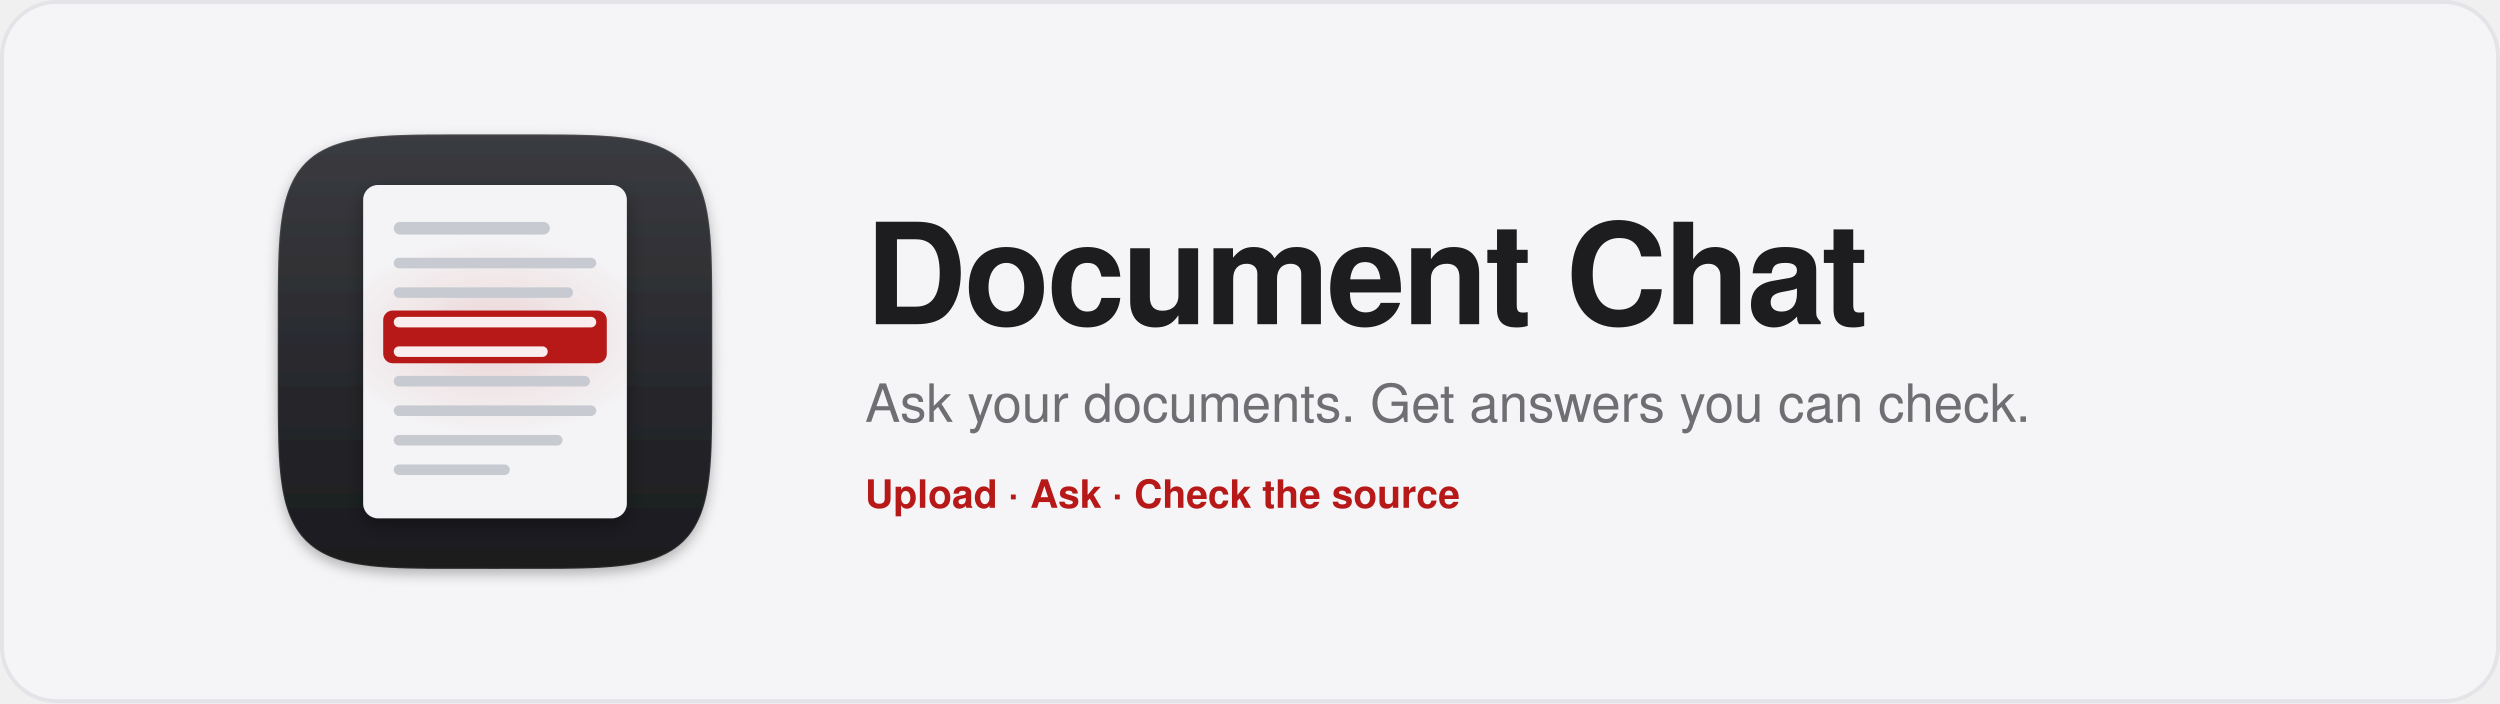
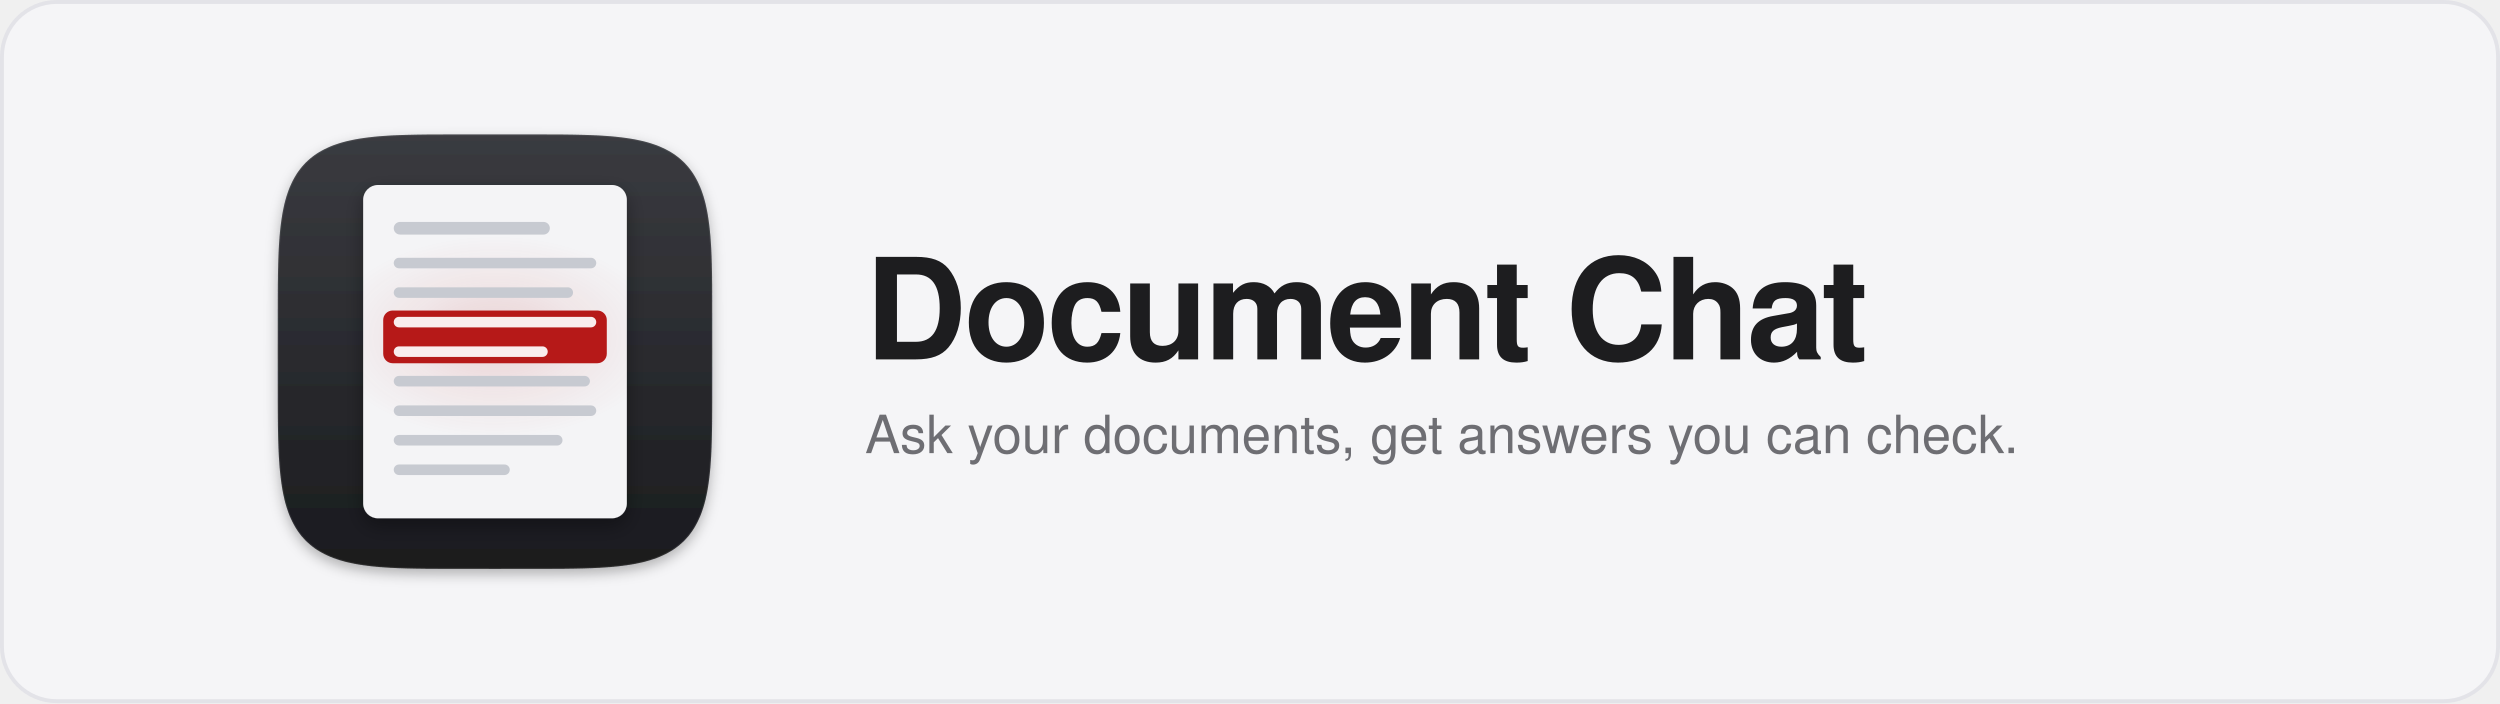
<svg xmlns="http://www.w3.org/2000/svg" width="1280" height="360" viewBox="0 0 1280 360">
  <rect x="1" y="1" width="1278" height="358" rx="28" fill="#F5F5F7" stroke="#E3E3E8" stroke-width="2" />
  <g transform="translate(115.2 41.8) scale(0.27)">
    <defs>
      <linearGradient id="night" x1="0" y1="0" x2="0" y2="1">
        <stop offset="0" stop-color="#3A3B40" />
        <stop offset="1" stop-color="#1A1B1E" />
      </linearGradient>
      <radialGradient id="pool" cx="512" cy="484" r="320" gradientUnits="userSpaceOnUse" gradientTransform="translate(0 484) scale(1 0.6) translate(0 -484)">
        <stop offset="0" stop-color="#B61918" stop-opacity="0.16" />
        <stop offset="0.55" stop-color="#B61918" stop-opacity="0.06" />
        <stop offset="1" stop-color="#B61918" stop-opacity="0" />
      </radialGradient>
      <filter id="iconShadow" x="-10%" y="-10%" width="120%" height="125%">
        <feDropShadow dx="0" dy="10" stdDeviation="12" flood-color="#000000" flood-opacity="0.28" />
      </filter>
      <filter id="pageShadow" x="-15%" y="-15%" width="130%" height="135%">
        <feDropShadow dx="0" dy="14" stdDeviation="18" flood-color="#000000" flood-opacity="0.35" />
      </filter>
      <clipPath id="body">
        <path d="M924.0 512.0L923.9 608.0L923.8 638.6L923.5 660.9L923.1 679.0L922.6 694.5L922.0 708.2L921.2 720.5L920.4 731.8L919.4 742.2L918.3 751.9L917.1 761.0L915.8 769.6L914.4 777.6L912.8 785.3L911.2 792.6L909.4 799.5L907.5 806.1L905.4 812.4L903.3 818.5L901.0 824.2L898.5 829.8L896.0 835.1L893.3 840.2L890.5 845.1L887.6 849.8L884.5 854.3L881.2 858.7L877.9 862.8L874.3 866.8L870.7 870.7L866.8 874.3L862.8 877.9L858.7 881.2L854.3 884.5L849.8 887.6L845.1 890.5L840.2 893.3L835.1 896.0L829.8 898.5L824.2 901.0L818.5 903.3L812.4 905.4L806.1 907.5L799.5 909.4L792.6 911.2L785.3 912.8L777.6 914.4L769.6 915.8L761.0 917.1L751.9 918.3L742.2 919.4L731.8 920.4L720.5 921.2L708.2 922.0L694.5 922.6L679.0 923.1L660.9 923.5L638.6 923.8L608.0 923.9L512.0 924.0L416.0 923.9L385.4 923.8L363.1 923.5L345.0 923.1L329.5 922.6L315.8 922.0L303.5 921.2L292.2 920.4L281.8 919.4L272.1 918.3L263.0 917.1L254.4 915.8L246.4 914.4L238.7 912.8L231.4 911.2L224.5 909.4L217.9 907.5L211.6 905.4L205.5 903.3L199.8 901.0L194.2 898.5L188.9 896.0L183.8 893.3L178.9 890.5L174.2 887.6L169.7 884.5L165.3 881.2L161.2 877.9L157.2 874.3L153.3 870.7L149.7 866.8L146.1 862.8L142.8 858.7L139.5 854.3L136.4 849.8L133.5 845.1L130.7 840.2L128.0 835.1L125.5 829.8L123.0 824.2L120.7 818.5L118.6 812.4L116.5 806.1L114.6 799.5L112.8 792.6L111.2 785.3L109.6 777.6L108.2 769.6L106.9 761.0L105.7 751.9L104.6 742.2L103.6 731.8L102.8 720.5L102.0 708.2L101.4 694.5L100.9 679.0L100.5 660.9L100.2 638.6L100.1 608.0L100.0 512.0L100.1 416.0L100.2 385.4L100.5 363.1L100.9 345.0L101.4 329.5L102.0 315.8L102.8 303.5L103.6 292.2L104.6 281.8L105.7 272.1L106.9 263.0L108.2 254.4L109.6 246.4L111.2 238.7L112.8 231.4L114.6 224.5L116.5 217.9L118.6 211.6L120.7 205.5L123.0 199.8L125.5 194.2L128.0 188.9L130.7 183.8L133.5 178.9L136.4 174.2L139.5 169.7L142.8 165.3L146.1 161.2L149.7 157.2L153.3 153.3L157.2 149.7L161.2 146.1L165.3 142.8L169.7 139.5L174.2 136.4L178.9 133.5L183.8 130.7L188.9 128.0L194.2 125.5L199.8 123.0L205.5 120.7L211.6 118.6L217.9 116.5L224.5 114.6L231.4 112.8L238.7 111.2L246.4 109.6L254.4 108.2L263.0 106.9L272.1 105.7L281.8 104.6L292.2 103.6L303.5 102.8L315.8 102.0L329.5 101.4L345.0 100.9L363.1 100.5L385.4 100.2L416.0 100.1L512.0 100.0L608.0 100.1L638.6 100.2L660.9 100.5L679.0 100.9L694.5 101.4L708.2 102.0L720.5 102.8L731.8 103.6L742.2 104.6L751.9 105.7L761.0 106.9L769.6 108.2L777.6 109.6L785.3 111.2L792.6 112.8L799.5 114.6L806.1 116.5L812.4 118.6L818.5 120.7L824.2 123.0L829.8 125.5L835.1 128.0L840.2 130.7L845.1 133.5L849.8 136.4L854.3 139.5L858.7 142.8L862.8 146.1L866.8 149.7L870.7 153.3L874.3 157.2L877.9 161.2L881.2 165.3L884.5 169.7L887.6 174.2L890.5 178.9L893.3 183.8L896.0 188.9L898.5 194.2L901.0 199.8L903.3 205.5L905.4 211.6L907.5 217.9L909.4 224.5L911.2 231.4L912.8 238.7L914.4 246.4L915.8 254.4L917.1 263.0L918.3 272.1L919.4 281.8L920.4 292.2L921.2 303.5L922.0 315.8L922.6 329.5L923.1 345.0L923.5 363.1L923.8 385.4L923.9 416.0Z" />
      </clipPath>
    </defs>
    <path d="M924.0 512.0L923.9 608.0L923.8 638.6L923.5 660.9L923.1 679.0L922.6 694.5L922.0 708.2L921.2 720.5L920.4 731.8L919.4 742.2L918.3 751.9L917.1 761.0L915.8 769.6L914.4 777.6L912.8 785.3L911.2 792.6L909.4 799.5L907.5 806.1L905.4 812.4L903.3 818.5L901.0 824.2L898.5 829.8L896.0 835.1L893.3 840.2L890.5 845.1L887.6 849.8L884.5 854.3L881.2 858.7L877.9 862.8L874.3 866.8L870.7 870.7L866.8 874.3L862.8 877.9L858.7 881.2L854.3 884.5L849.8 887.6L845.1 890.5L840.2 893.3L835.1 896.0L829.8 898.5L824.2 901.0L818.5 903.3L812.4 905.4L806.1 907.5L799.5 909.4L792.6 911.2L785.3 912.8L777.6 914.4L769.6 915.8L761.0 917.1L751.9 918.3L742.2 919.4L731.8 920.4L720.5 921.2L708.2 922.0L694.5 922.6L679.0 923.1L660.9 923.5L638.6 923.8L608.0 923.9L512.0 924.0L416.0 923.9L385.4 923.8L363.1 923.5L345.0 923.1L329.5 922.6L315.8 922.0L303.5 921.2L292.2 920.4L281.8 919.4L272.1 918.3L263.0 917.1L254.4 915.8L246.4 914.4L238.7 912.8L231.4 911.2L224.5 909.4L217.9 907.5L211.6 905.4L205.5 903.3L199.8 901.0L194.2 898.5L188.9 896.0L183.8 893.3L178.9 890.5L174.2 887.6L169.7 884.5L165.3 881.2L161.2 877.9L157.2 874.3L153.3 870.7L149.7 866.8L146.1 862.8L142.8 858.7L139.5 854.3L136.4 849.8L133.5 845.1L130.7 840.2L128.0 835.1L125.5 829.8L123.0 824.2L120.7 818.5L118.6 812.4L116.5 806.1L114.6 799.5L112.8 792.6L111.2 785.3L109.6 777.6L108.2 769.6L106.9 761.0L105.7 751.9L104.6 742.2L103.6 731.8L102.8 720.5L102.0 708.2L101.4 694.5L100.9 679.0L100.5 660.9L100.2 638.6L100.1 608.0L100.0 512.0L100.1 416.0L100.2 385.4L100.5 363.1L100.9 345.0L101.4 329.5L102.0 315.8L102.8 303.5L103.6 292.2L104.6 281.8L105.7 272.1L106.9 263.0L108.2 254.4L109.6 246.4L111.2 238.7L112.8 231.4L114.6 224.5L116.5 217.9L118.6 211.6L120.7 205.5L123.0 199.8L125.5 194.2L128.0 188.9L130.7 183.8L133.5 178.9L136.4 174.2L139.5 169.7L142.8 165.3L146.1 161.2L149.7 157.2L153.3 153.3L157.2 149.7L161.2 146.1L165.3 142.8L169.7 139.5L174.2 136.4L178.9 133.5L183.8 130.7L188.9 128.0L194.2 125.5L199.8 123.0L205.5 120.7L211.6 118.6L217.9 116.5L224.5 114.6L231.4 112.8L238.7 111.2L246.4 109.6L254.4 108.2L263.0 106.9L272.1 105.7L281.8 104.6L292.2 103.6L303.5 102.8L315.8 102.0L329.5 101.4L345.0 100.9L363.1 100.5L385.4 100.2L416.0 100.1L512.0 100.0L608.0 100.1L638.6 100.2L660.9 100.5L679.0 100.9L694.5 101.4L708.2 102.0L720.5 102.8L731.8 103.6L742.2 104.6L751.9 105.7L761.0 106.9L769.6 108.2L777.6 109.6L785.3 111.2L792.6 112.8L799.5 114.6L806.1 116.5L812.4 118.6L818.5 120.7L824.2 123.0L829.8 125.5L835.1 128.0L840.2 130.7L845.1 133.5L849.8 136.4L854.3 139.5L858.7 142.8L862.8 146.1L866.8 149.7L870.7 153.3L874.3 157.2L877.9 161.2L881.2 165.3L884.5 169.7L887.6 174.2L890.5 178.9L893.3 183.8L896.0 188.9L898.5 194.2L901.0 199.8L903.3 205.5L905.4 211.6L907.5 217.9L909.4 224.5L911.2 231.4L912.8 238.7L914.4 246.4L915.8 254.4L917.1 263.0L918.3 272.1L919.4 281.8L920.4 292.2L921.2 303.5L922.0 315.8L922.6 329.5L923.1 345.0L923.5 363.1L923.8 385.4L923.9 416.0Z" fill="url(#night)" filter="url(#iconShadow)" />
    <g clip-path="url(#body)">
      <path d="M924.0 512.0L923.9 608.0L923.8 638.6L923.5 660.9L923.1 679.0L922.6 694.5L922.0 708.2L921.2 720.5L920.4 731.8L919.4 742.2L918.3 751.9L917.1 761.0L915.8 769.6L914.4 777.6L912.8 785.3L911.2 792.6L909.4 799.5L907.5 806.1L905.4 812.4L903.3 818.5L901.0 824.2L898.5 829.8L896.0 835.1L893.3 840.2L890.5 845.1L887.6 849.8L884.5 854.3L881.2 858.7L877.9 862.8L874.3 866.8L870.7 870.7L866.8 874.3L862.8 877.9L858.7 881.2L854.3 884.5L849.8 887.6L845.1 890.5L840.2 893.3L835.1 896.0L829.8 898.5L824.2 901.0L818.5 903.3L812.4 905.4L806.1 907.5L799.5 909.4L792.6 911.2L785.3 912.8L777.6 914.4L769.6 915.8L761.0 917.1L751.9 918.3L742.2 919.4L731.8 920.4L720.5 921.2L708.2 922.0L694.5 922.6L679.0 923.1L660.9 923.5L638.6 923.8L608.0 923.9L512.0 924.0L416.0 923.9L385.4 923.8L363.1 923.5L345.0 923.1L329.5 922.6L315.8 922.0L303.5 921.2L292.2 920.4L281.8 919.4L272.1 918.3L263.0 917.1L254.4 915.8L246.4 914.4L238.7 912.8L231.4 911.2L224.5 909.4L217.9 907.5L211.6 905.4L205.5 903.3L199.8 901.0L194.2 898.5L188.9 896.0L183.8 893.3L178.9 890.5L174.2 887.6L169.7 884.5L165.3 881.2L161.2 877.9L157.2 874.3L153.3 870.7L149.7 866.8L146.1 862.8L142.8 858.7L139.5 854.3L136.4 849.8L133.5 845.1L130.7 840.2L128.0 835.1L125.5 829.8L123.0 824.2L120.7 818.5L118.6 812.4L116.5 806.1L114.6 799.5L112.8 792.6L111.2 785.3L109.6 777.6L108.2 769.6L106.9 761.0L105.7 751.9L104.6 742.2L103.6 731.8L102.8 720.5L102.0 708.2L101.4 694.5L100.9 679.0L100.5 660.9L100.2 638.6L100.1 608.0L100.0 512.0L100.1 416.0L100.2 385.4L100.5 363.1L100.9 345.0L101.4 329.5L102.0 315.8L102.8 303.5L103.6 292.2L104.6 281.8L105.7 272.1L106.9 263.0L108.2 254.4L109.6 246.4L111.2 238.7L112.8 231.4L114.6 224.5L116.5 217.9L118.6 211.6L120.7 205.5L123.0 199.8L125.5 194.2L128.0 188.9L130.7 183.8L133.5 178.9L136.4 174.2L139.5 169.7L142.8 165.3L146.1 161.2L149.7 157.2L153.3 153.3L157.2 149.7L161.2 146.1L165.3 142.8L169.7 139.5L174.2 136.4L178.9 133.5L183.8 130.7L188.9 128.0L194.2 125.5L199.8 123.0L205.5 120.7L211.6 118.6L217.9 116.5L224.5 114.6L231.4 112.8L238.7 111.2L246.4 109.6L254.4 108.2L263.0 106.9L272.1 105.7L281.8 104.6L292.2 103.6L303.5 102.8L315.8 102.0L329.5 101.4L345.0 100.9L363.1 100.5L385.4 100.2L416.0 100.1L512.0 100.0L608.0 100.1L638.6 100.2L660.9 100.5L679.0 100.9L694.5 101.4L708.2 102.0L720.5 102.8L731.8 103.6L742.2 104.6L751.9 105.7L761.0 106.9L769.6 108.2L777.6 109.6L785.3 111.2L792.6 112.8L799.5 114.6L806.1 116.5L812.4 118.6L818.5 120.7L824.2 123.0L829.8 125.5L835.1 128.0L840.2 130.7L845.1 133.5L849.8 136.4L854.3 139.5L858.7 142.8L862.8 146.1L866.8 149.7L870.7 153.3L874.3 157.2L877.9 161.2L881.2 165.3L884.5 169.7L887.6 174.2L890.5 178.9L893.3 183.8L896.0 188.9L898.5 194.2L901.0 199.8L903.3 205.5L905.4 211.6L907.5 217.9L909.4 224.5L911.2 231.4L912.8 238.7L914.4 246.4L915.8 254.4L917.1 263.0L918.3 272.1L919.4 281.8L920.4 292.2L921.2 303.5L922.0 315.8L922.6 329.5L923.1 345.0L923.5 363.1L923.8 385.4L923.9 416.0Z" fill="none" stroke="#FFFFFF" stroke-opacity="0.08" stroke-width="4" />
      <rect x="262" y="196" width="500" height="632" rx="28" fill="#F4F4F6" filter="url(#pageShadow)" />
      <rect x="262" y="196" width="500" height="632" rx="28" fill="url(#pool)" />
      <g fill="#C7CAD1">
        <rect x="320" y="266" width="296" height="24" rx="12" />
        <rect x="320" y="334" width="384" height="20" rx="10" />
        <rect x="320" y="390" width="340" height="20" rx="10" />
        <rect x="320" y="558" width="372" height="20" rx="10" />
        <rect x="320" y="614" width="384" height="20" rx="10" />
        <rect x="320" y="670" width="320" height="20" rx="10" />
        <rect x="320" y="726" width="220" height="20" rx="10" />
      </g>
      <rect x="300" y="434" width="424" height="100" rx="18" fill="#B61918" />
      <g fill="#FFFFFF" fill-opacity="0.92">
        <rect x="320" y="446" width="384" height="20" rx="10" />
        <rect x="320" y="502" width="292" height="20" rx="10" />
      </g>
    </g>
  </g>
  <g font-family="-apple-system, BlinkMacSystemFont, 'SF Pro Display', 'Segoe UI', Helvetica, Arial, sans-serif">
-     <text x="442.9" y="166.0" font-size="72" font-weight="700" letter-spacing="-1.5" fill="#1D1D1F">Document Chat</text>
-     <text x="442.9" y="216.0" font-size="27" fill="#6E6E73">Ask your documents. Get answers you can check.</text>
-     <text x="442.9" y="260.0" font-size="20" font-weight="600" fill="#B61918">Upload  ·  Ask  ·  Check the source</text>
+     <text x="442.9" y="184.0" font-size="72" font-weight="700" letter-spacing="-1.5" fill="#1D1D1F">Document Chat</text>
+     <text x="442.9" y="232.0" font-size="27" fill="#6E6E73">Ask your documents, get answers you can check.</text>
  </g>
</svg>
